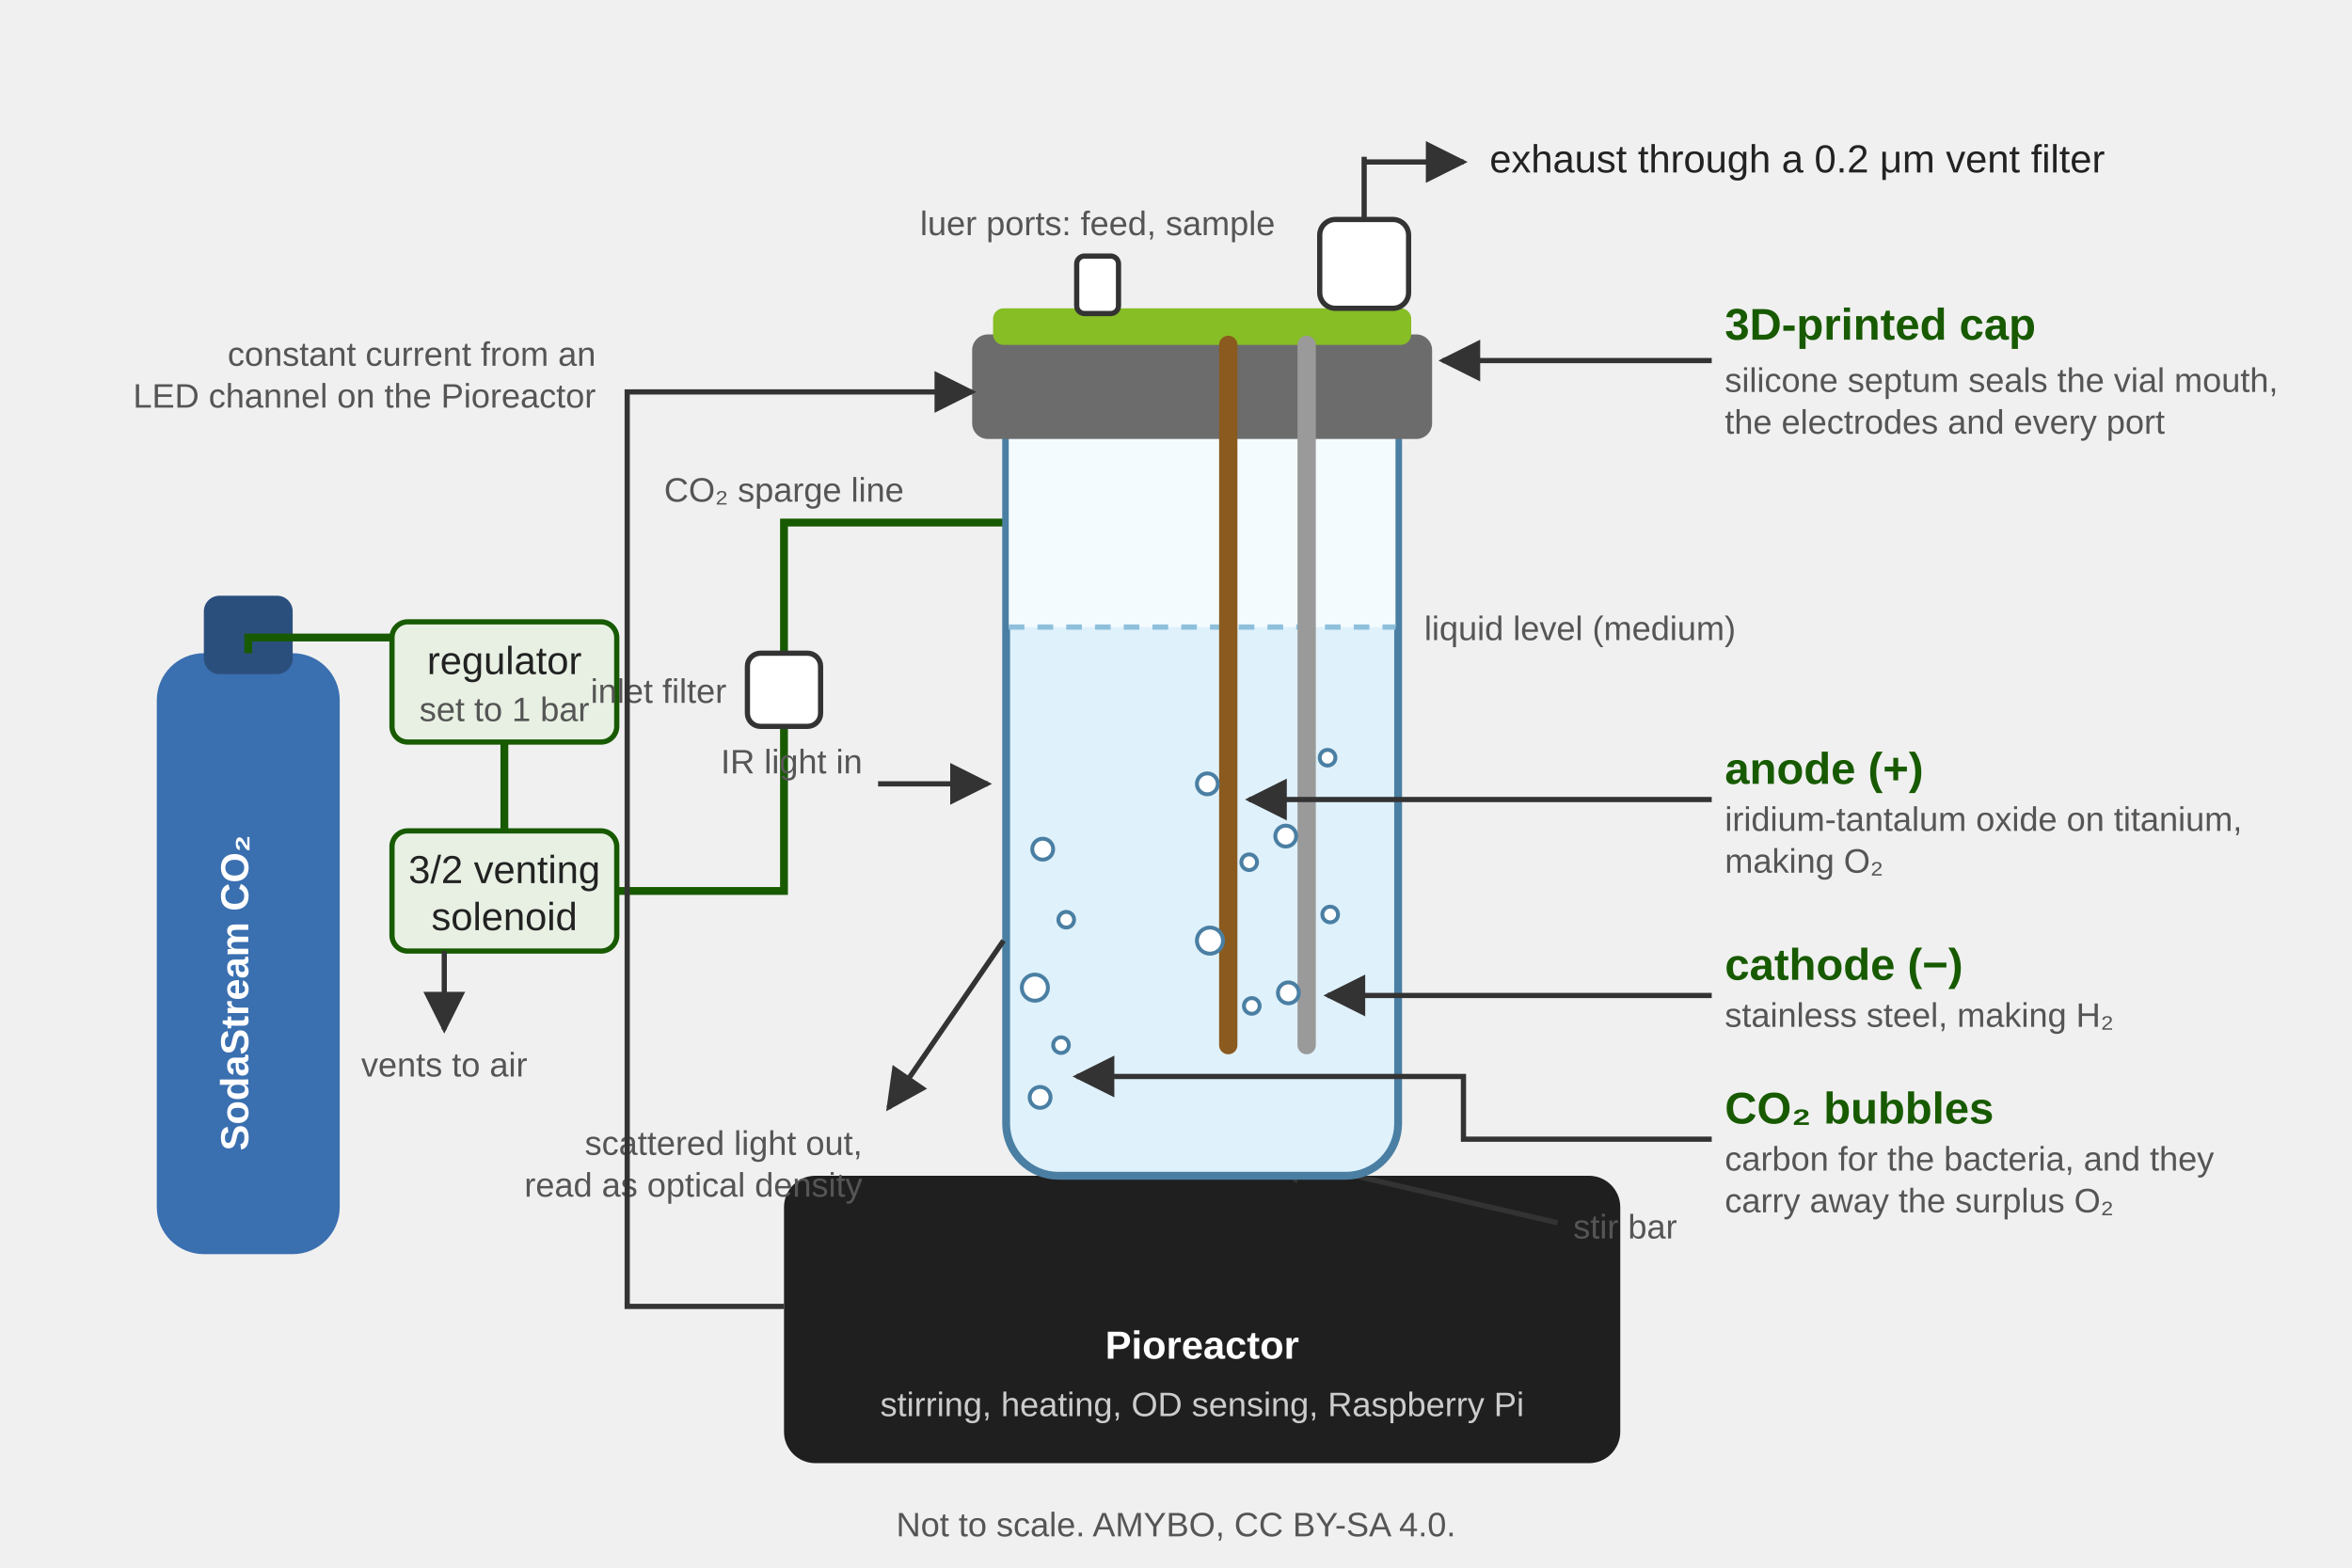
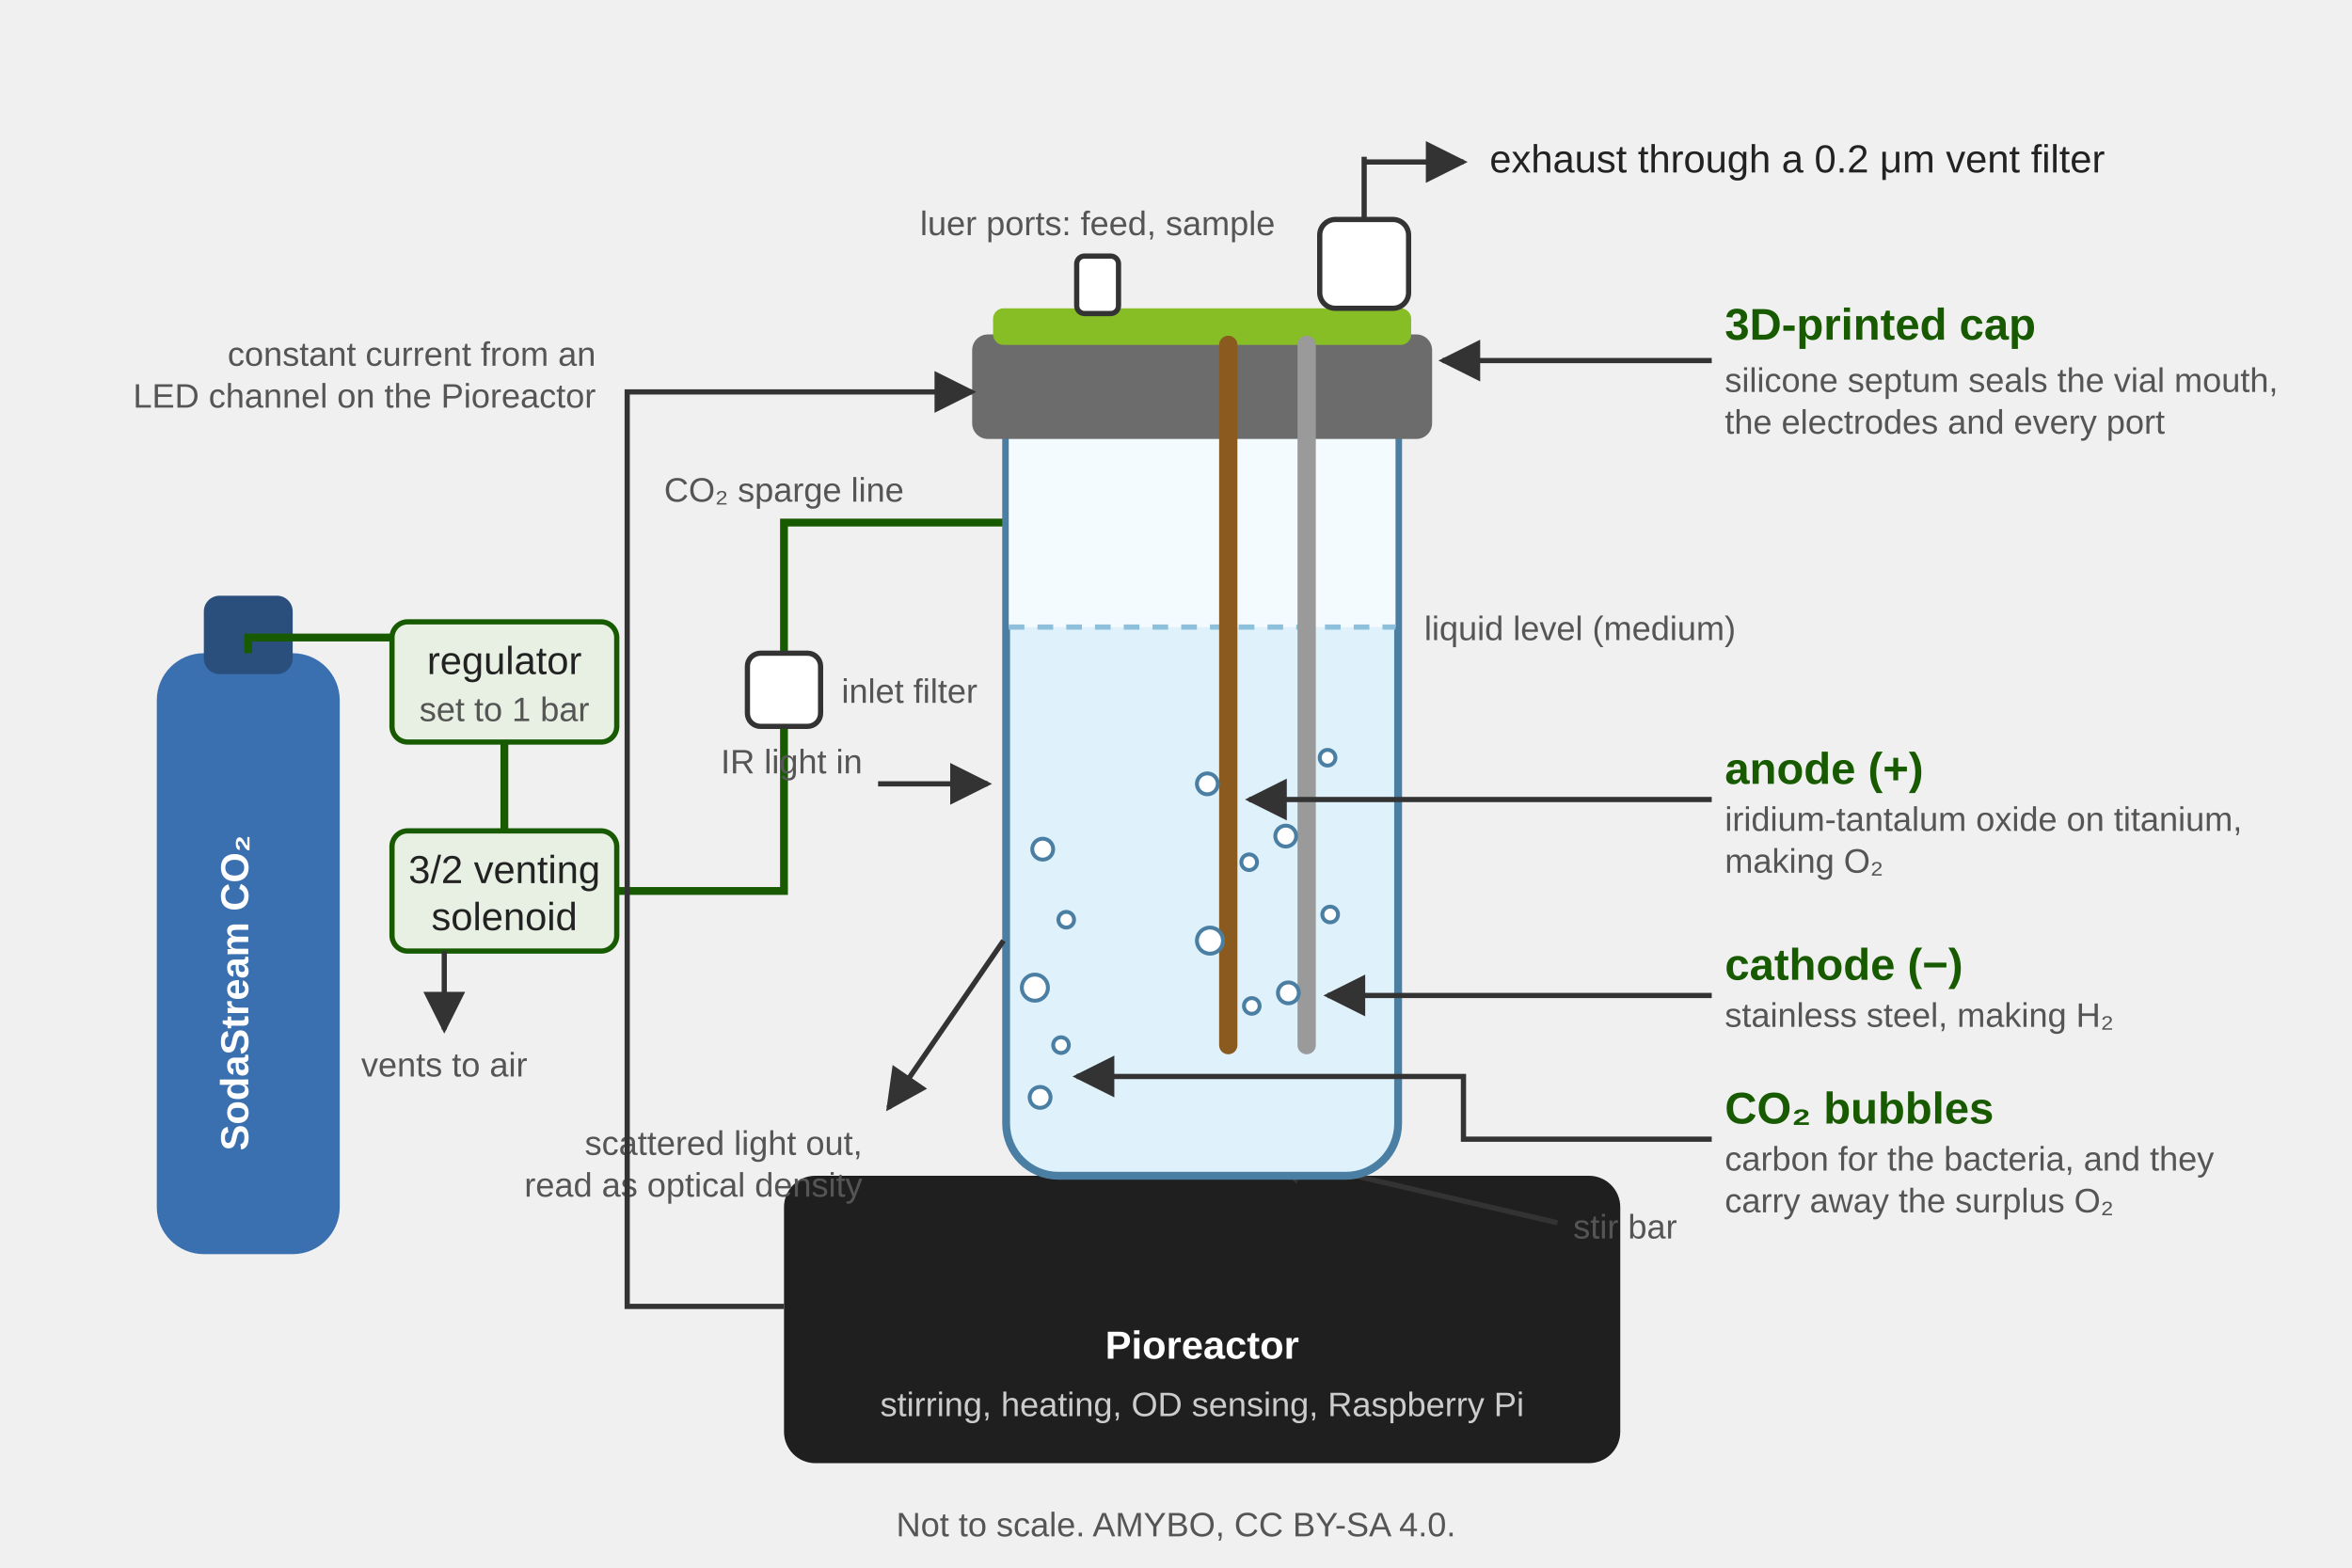
<svg xmlns="http://www.w3.org/2000/svg" viewBox="0 0 900 600" width="900" height="600" role="img" aria-labelledby="t d">
  <defs>
    <marker id="arrow" viewBox="0 0 10 10" refX="9" refY="5" markerWidth="8" markerHeight="8" orient="auto-start-reverse">
      <path d="M0 0L10 5L0 10z" fill="#333" />
    </marker>
    <marker id="arrowg" viewBox="0 0 10 10" refX="9" refY="5" markerWidth="8" markerHeight="8" orient="auto-start-reverse">
      <path d="M0 0L10 5L0 10z" fill="#175a00" />
    </marker>
  </defs>
  <style>
    text { font-family: Arial, Helvetica, sans-serif; font-size: 15px; fill: #222; }
    .h { font-size: 17px; font-weight: 700; fill: #175a00; }
    .s { font-size: 13px; fill: #555; }
    .w { stroke: #333; stroke-width: 2; fill: none; }
    .g { stroke: #175a00; stroke-width: 3; fill: none; }
  </style>
  <rect x="60" y="250" width="70" height="230" rx="18" fill="#3a6fb0" />
  <rect x="78" y="228" width="34" height="30" rx="6" fill="#2b4f7d" />
  <text x="95" y="380" text-anchor="middle" style="fill:#fff" font-weight="700" transform="rotate(-90 95 380)">SodaStream CO₂</text>
  <rect x="150" y="238" width="86" height="46" rx="6" fill="#e8f0e3" stroke="#175a00" stroke-width="2" />
  <text x="193" y="258" text-anchor="middle">regulator</text>
  <text x="193" y="276" text-anchor="middle" class="s">set to 1 bar</text>
  <rect x="150" y="318" width="86" height="46" rx="6" fill="#e8f0e3" stroke="#175a00" stroke-width="2" />
  <text x="193" y="338" text-anchor="middle">3/2 venting</text>
  <text x="193" y="356" text-anchor="middle">solenoid</text>
  <path class="g" d="M95 250 V244 H150" />
  <path class="g" d="M193 284 V318" />
  <path class="g" d="M236 341 H300 V200 H392 V440" />
  <rect x="286" y="250" width="28" height="28" rx="5" fill="#fff" stroke="#333" stroke-width="2" />
-   <text x="278" y="269" class="s" text-anchor="end">inlet filter</text>
+   <text x="322" y="269" class="s">inlet filter</text>
  <path class="w" d="M170 364 V394" marker-end="url(#arrow)" />
  <text x="170" y="412" class="s" text-anchor="middle">vents to air</text>
  <text x="300" y="192" class="s" text-anchor="middle">CO₂ sparge line</text>
  <rect x="300" y="450" width="320" height="110" rx="12" fill="#1f1f1f" />
  <text x="460" y="520" text-anchor="middle" style="fill:#fff" font-weight="700">Pioreactor</text>
  <text x="460" y="542" text-anchor="middle" style="fill:#ccc" class="s">stirring, heating, OD sensing, Raspberry Pi</text>
  <rect x="440" y="436" width="40" height="8" rx="3" fill="#888" />
  <path class="w" d="M596 468 L484 442" marker-end="url(#arrow)" />
  <text x="602" y="474" class="s">stir bar</text>
  <path d="M385 160 V430 a20 20 0 0 0 20 20 h110 a20 20 0 0 0 20 -20 V160" fill="#dff1fb" stroke="#4a7fa3" stroke-width="3" />
  <rect x="386" y="160" width="148" height="80" fill="#f4fbfe" />
  <line x1="386" y1="240" x2="534" y2="240" stroke="#8ec0dc" stroke-width="2" stroke-dasharray="6 5" />
  <text x="545" y="245" class="s">liquid level (medium)</text>
  <rect x="372" y="128" width="176" height="40" rx="6" fill="#6c6c6c" />
  <rect x="380" y="118" width="160" height="14" rx="4" fill="#87BD25" />
  <text x="660" y="130" class="h">3D-printed cap</text>
  <text x="660" y="150" class="s">silicone septum seals the vial mouth,</text>
  <text x="660" y="166" class="s">the electrodes and every port</text>
  <path class="w" d="M655 138 H552" marker-end="url(#arrow)" />
  <rect x="505" y="84" width="34" height="34" rx="6" fill="#fff" stroke="#333" stroke-width="2" />
  <line x1="522" y1="84" x2="522" y2="60" class="w" />
  <path class="w" d="M522 62 H560" marker-end="url(#arrow)" />
  <text x="570" y="66">exhaust through a 0.2 μm vent filter</text>
  <rect x="412" y="98" width="16" height="22" rx="3" fill="#fff" stroke="#333" stroke-width="2" />
  <text x="420" y="90" text-anchor="middle" class="s">luer ports: feed, sample</text>
  <line x1="470" y1="132" x2="470" y2="400" stroke="#8a5a1e" stroke-width="7" stroke-linecap="round" />
  <line x1="500" y1="132" x2="500" y2="400" stroke="#9a9a9a" stroke-width="7" stroke-linecap="round" />
  <g fill="#fff" stroke="#4a7fa3" stroke-width="1.5">
    <circle cx="462" cy="300" r="4" />
    <circle cx="478" cy="330" r="3" />
    <circle cx="463" cy="360" r="5" />
    <circle cx="479" cy="385" r="3" />
    <circle cx="508" cy="290" r="3" />
    <circle cx="492" cy="320" r="4" />
    <circle cx="509" cy="350" r="3" />
    <circle cx="493" cy="380" r="4" />
    <circle cx="398" cy="420" r="4" />
    <circle cx="406" cy="400" r="3" />
    <circle cx="396" cy="378" r="5" />
    <circle cx="408" cy="352" r="3" />
    <circle cx="399" cy="325" r="4" />
  </g>
  <text x="660" y="300" class="h">anode (+)</text>
  <text x="660" y="318" class="s">iridium-tantalum oxide on titanium,</text>
  <text x="660" y="334" class="s">making O₂</text>
  <path class="w" d="M655 306 H478" marker-end="url(#arrow)" />
  <text x="660" y="375" class="h">cathode (−)</text>
  <text x="660" y="393" class="s">stainless steel, making H₂</text>
  <path class="w" d="M655 381 H508" marker-end="url(#arrow)" />
  <text x="660" y="430" class="h">CO₂ bubbles</text>
  <text x="660" y="448" class="s">carbon for the bacteria, and they</text>
  <text x="660" y="464" class="s">carry away the surplus O₂</text>
  <path class="w" d="M655 436 H560 V412 H412" marker-end="url(#arrow)" />
  <path class="w" d="M336 300 H378" marker-end="url(#arrow)" />
  <text x="330" y="296" text-anchor="end" class="s">IR light in</text>
  <path class="w" d="M384 360 L340 424" marker-end="url(#arrow)" />
  <text x="330" y="442" text-anchor="end" class="s">scattered light out,</text>
  <text x="330" y="458" text-anchor="end" class="s">read as optical density</text>
  <path class="w" d="M300 500 H240 V150 H372" marker-end="url(#arrow)" />
  <text x="228" y="140" text-anchor="end" class="s">constant current from an</text>
  <text x="228" y="156" text-anchor="end" class="s">LED channel on the Pioreactor</text>
  <text x="450" y="588" text-anchor="middle" class="s">Not to scale. AMYBO, CC BY-SA 4.0.</text>
</svg>
